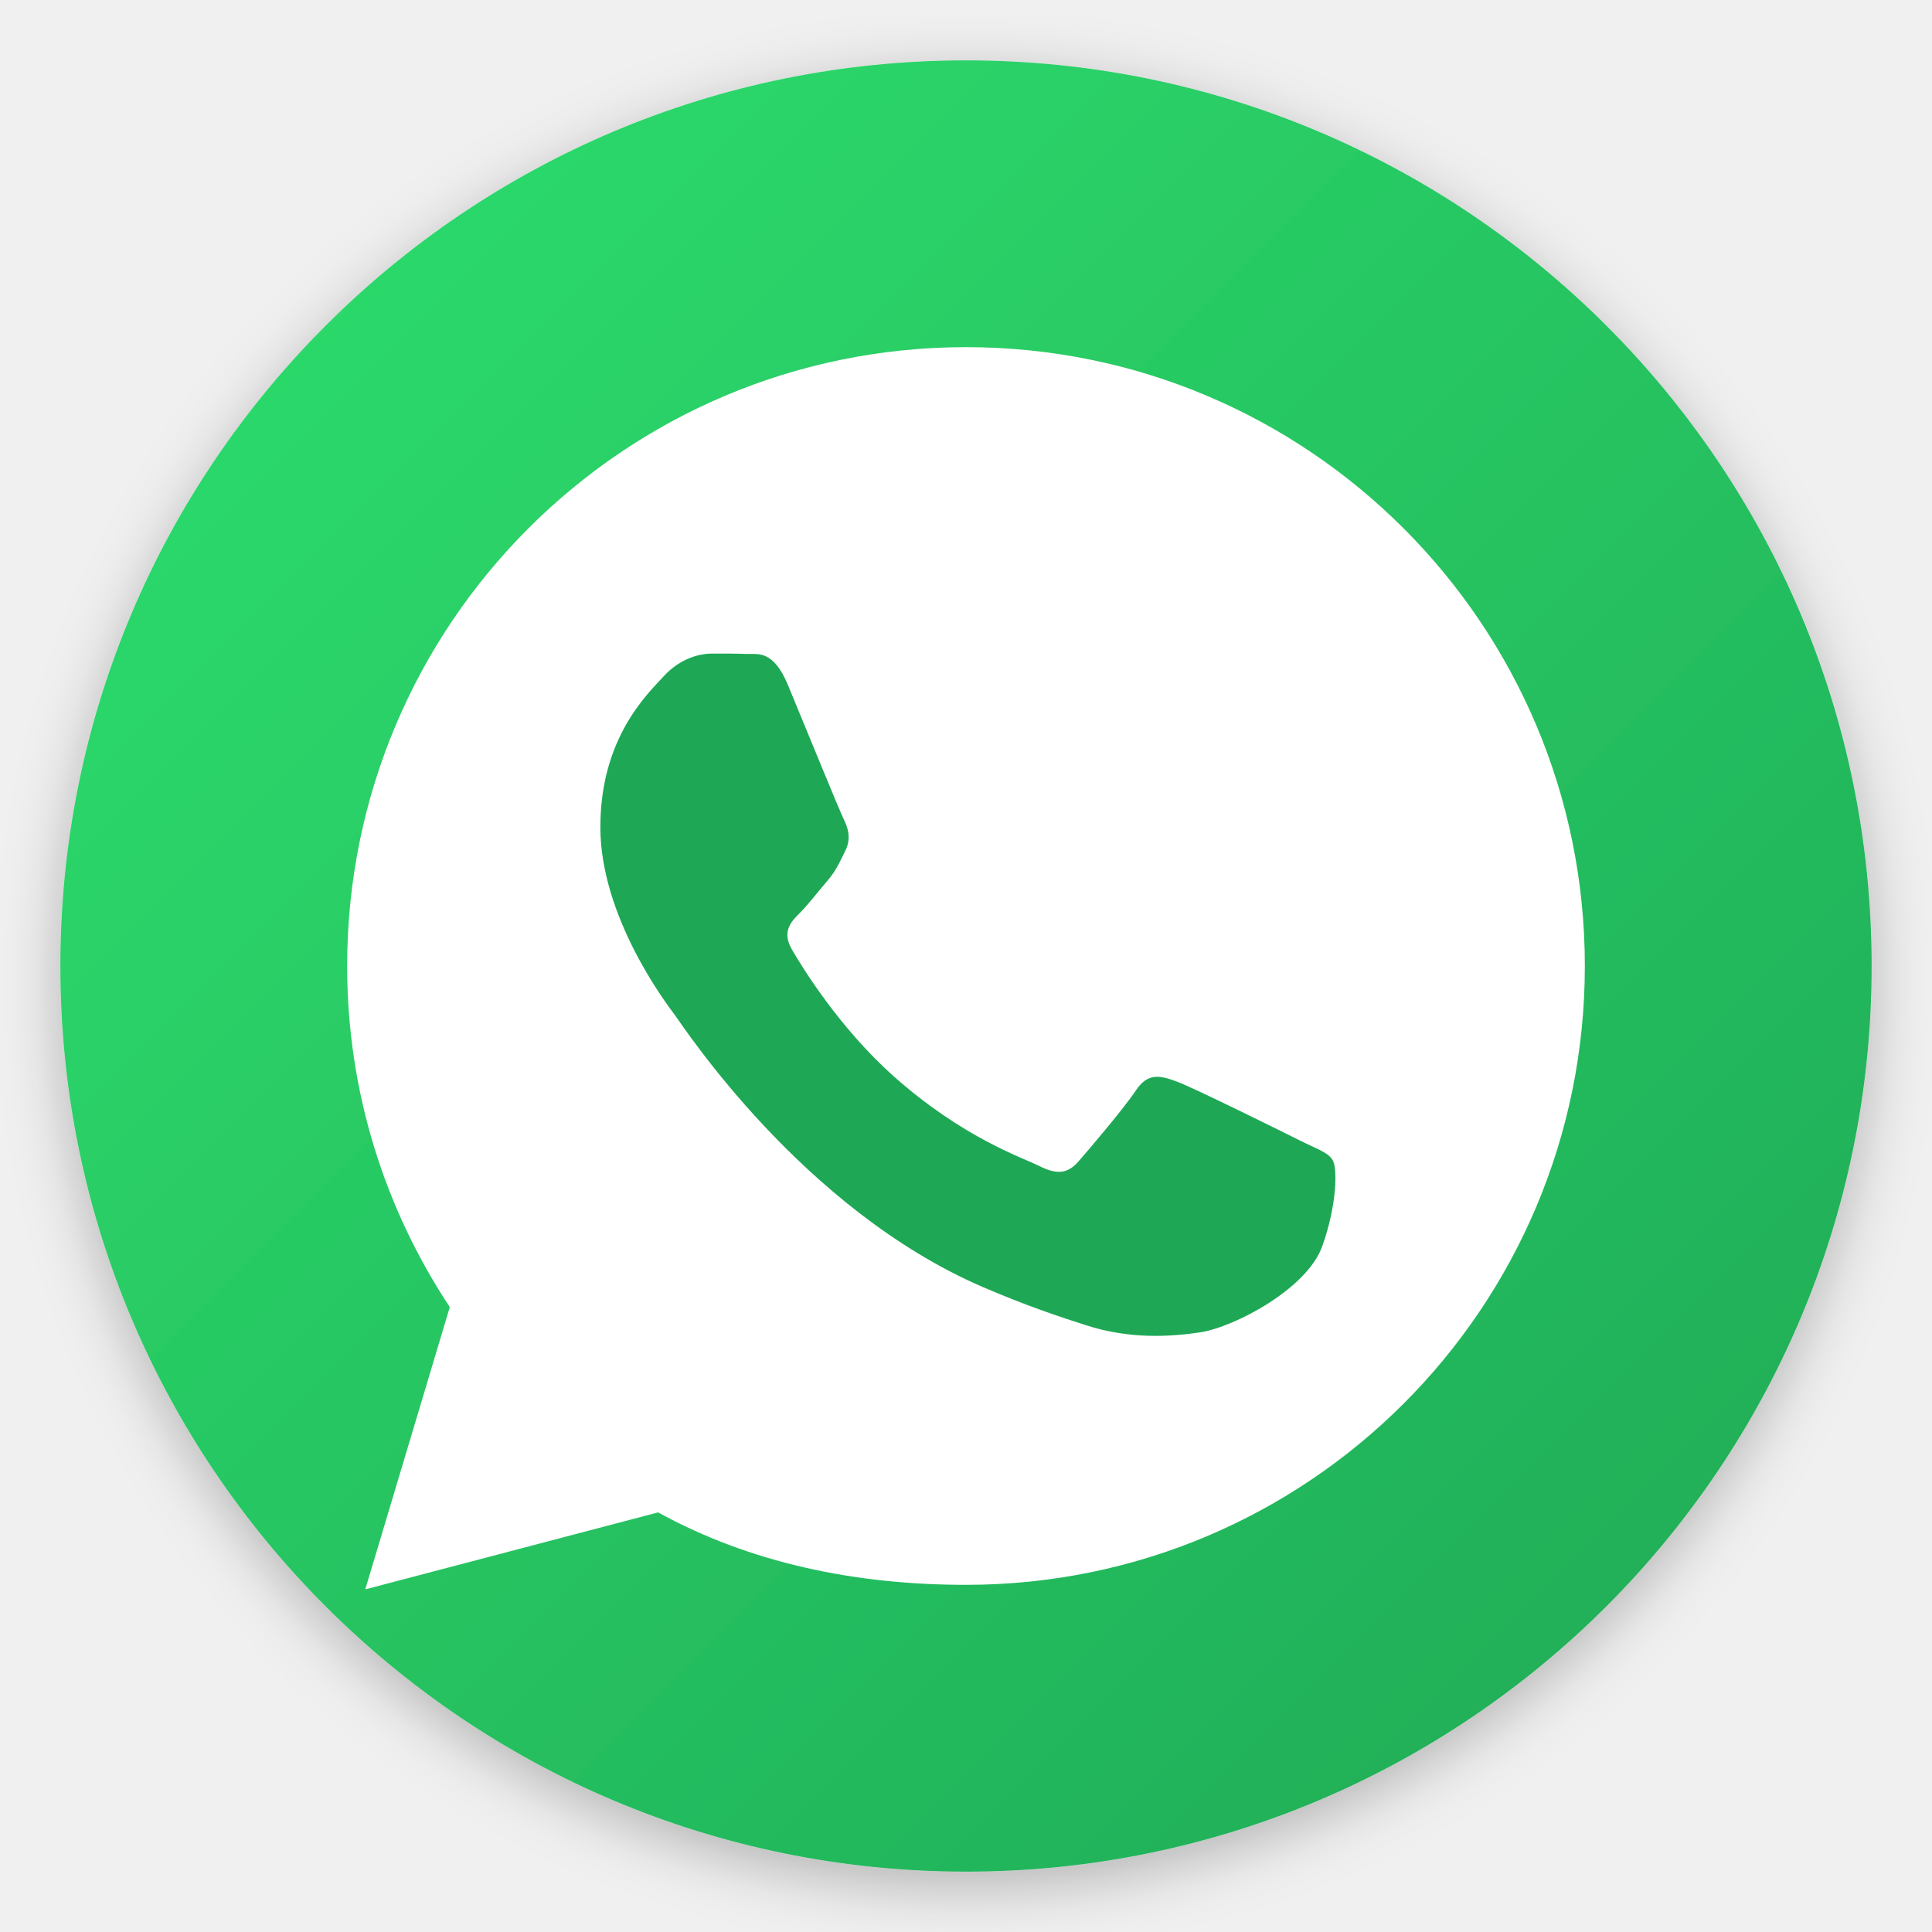
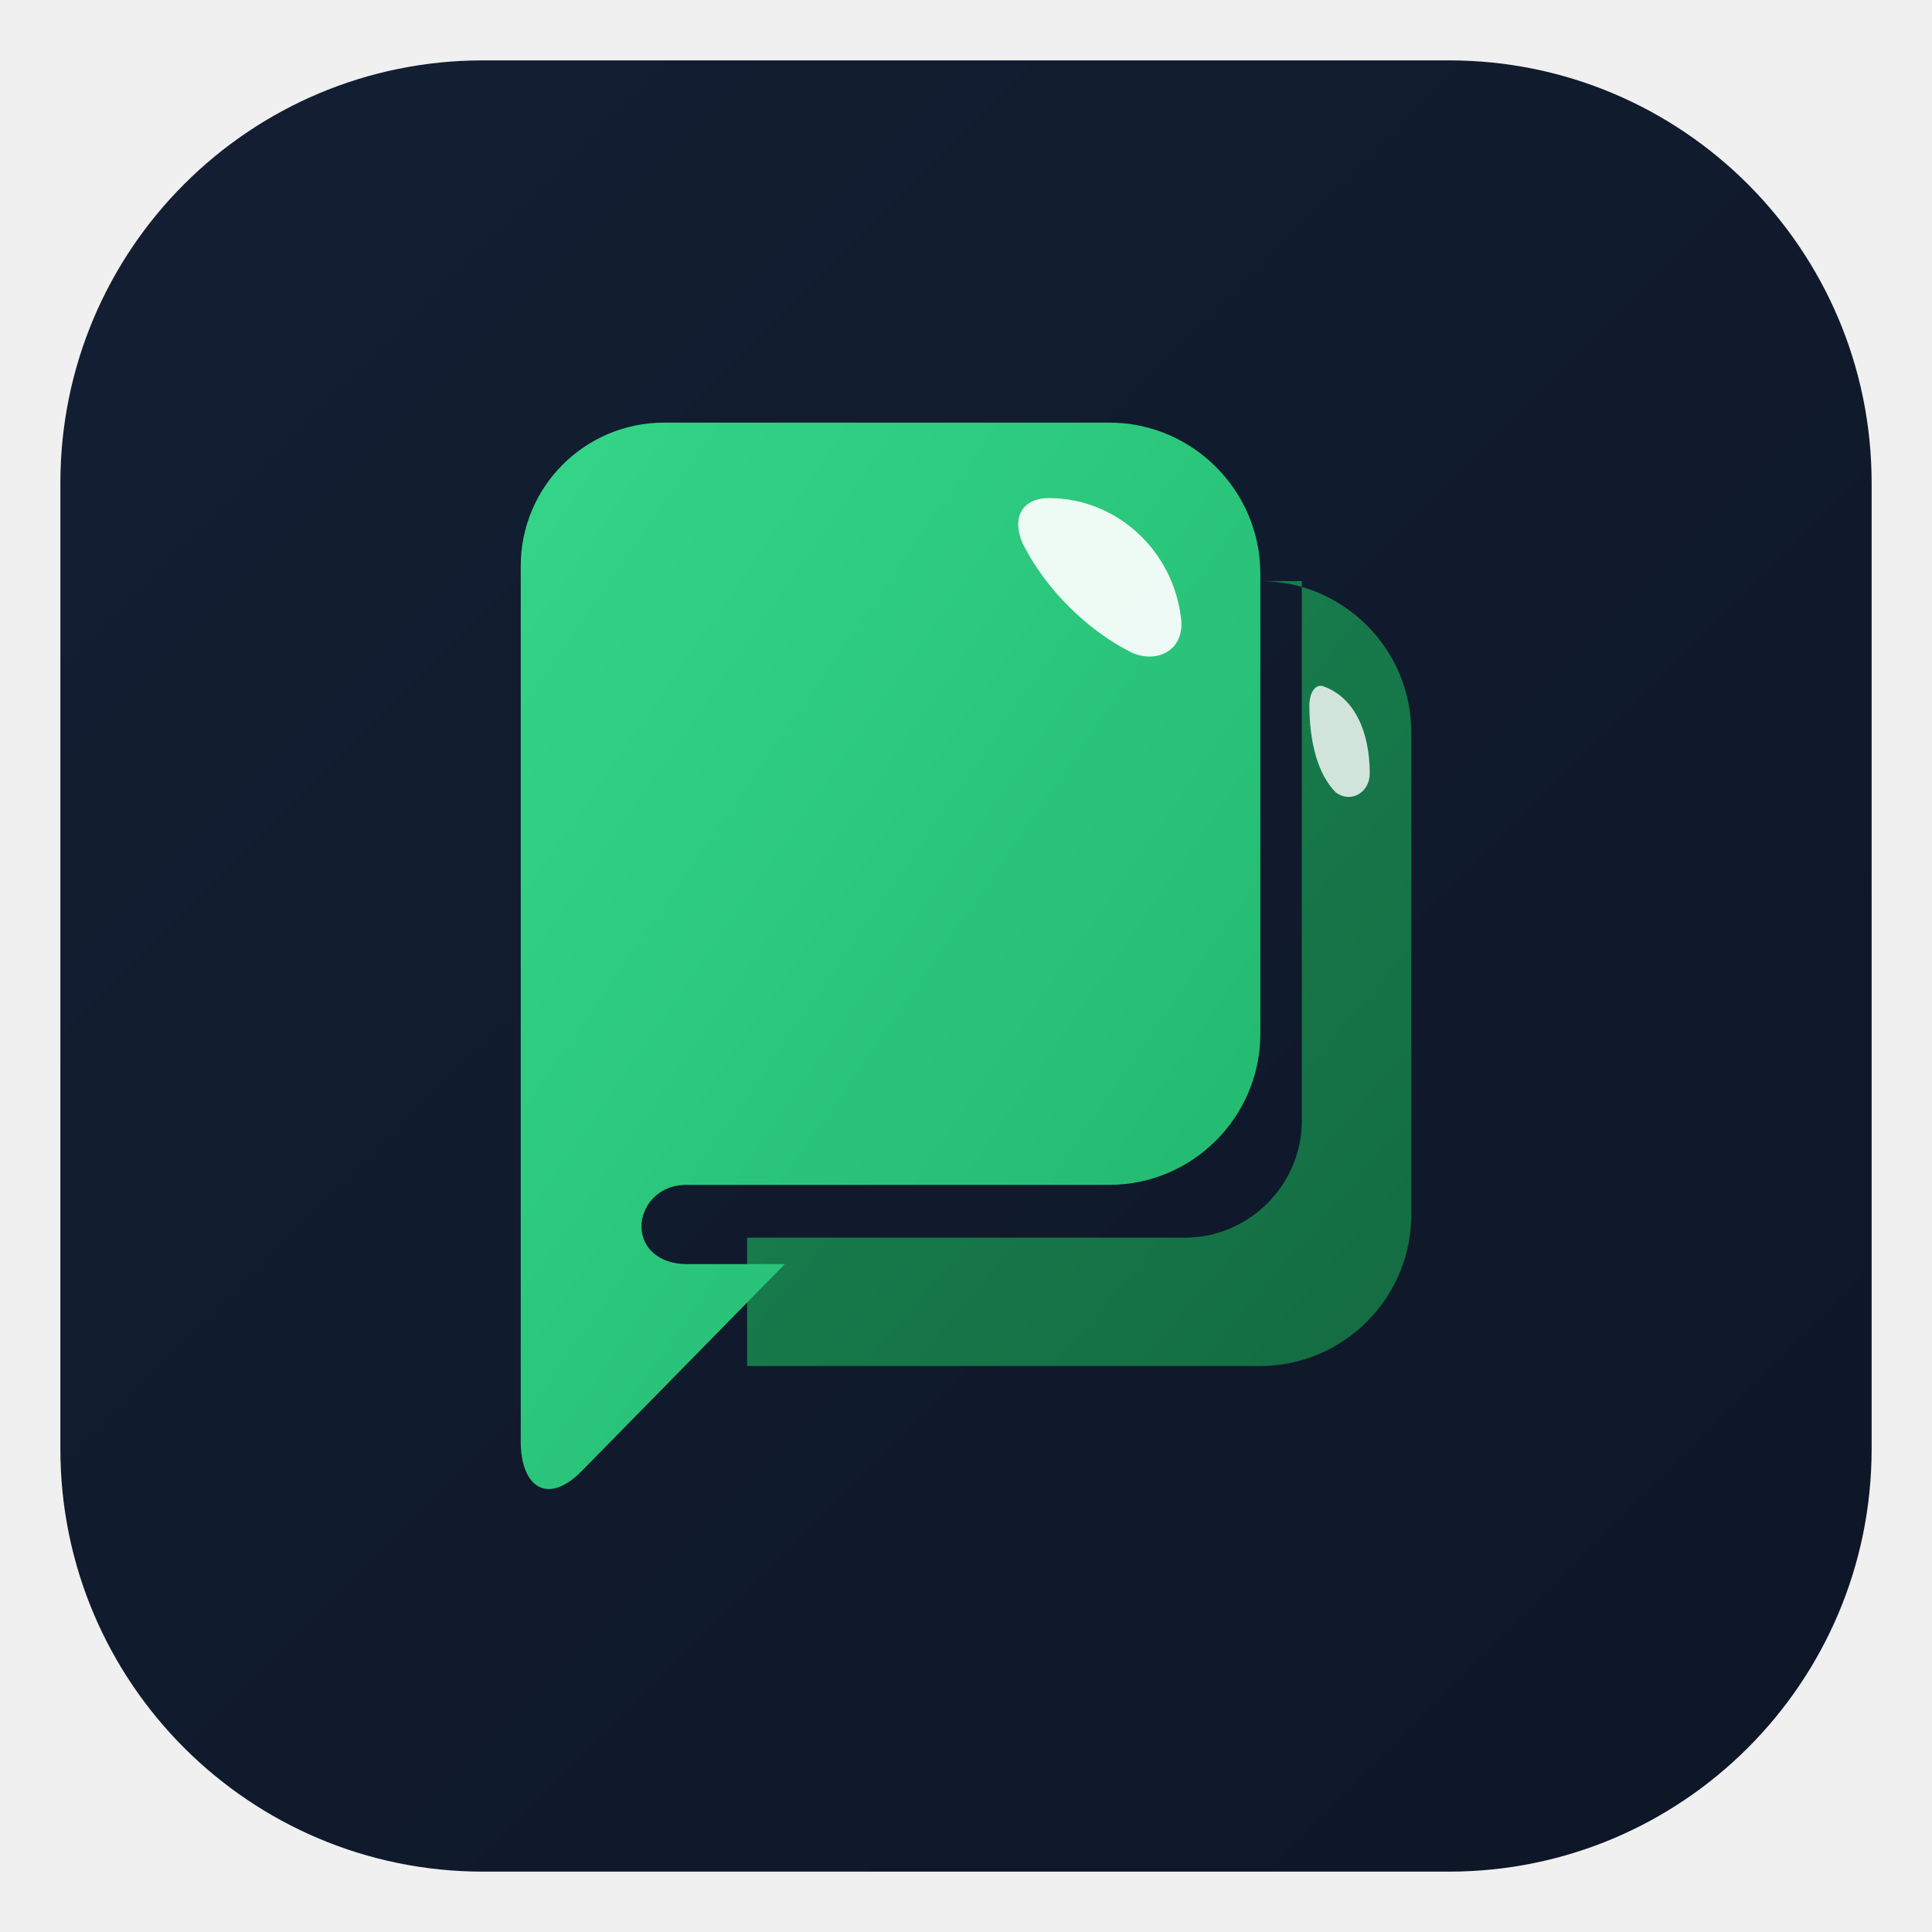
<svg xmlns="http://www.w3.org/2000/svg" viewBox="0 0 512 512" width="512" height="512">
  <defs>
-     <linearGradient id="waGrad" x1="0%" y1="0%" x2="100%" y2="100%">
-       <stop offset="0%" stop-color="#2fe06e" />
-       <stop offset="100%" stop-color="#1ea855" />
+     <linearGradient id="folioemerald_bg" x1="0%" y1="0%" x2="100%" y2="100%">
+       <stop offset="0%" stop-color="#131f33" />
+       <stop offset="100%" stop-color="#0d1626" />
    </linearGradient>
-     <filter id="shadow" x="-10%" y="-10%" width="120%" height="120%">
-       <feDropShadow dx="0" dy="4" stdDeviation="8" flood-opacity="0.25" />
-     </filter>
+     <linearGradient id="folioemerald_front" x1="0%" y1="0%" x2="100%" y2="100%">
+       <stop offset="0%" stop-color="#34d689" />
+       <stop offset="100%" stop-color="#20b56d" />
+     </linearGradient>
+     <linearGradient id="folioemerald_back" x1="0%" y1="0%" x2="100%" y2="100%">
+       <stop offset="0%" stop-color="#1b8753" />
+       <stop offset="100%" stop-color="#136b42" />
+     </linearGradient>
  </defs>
-   <circle cx="256" cy="256" r="240" fill="url(#waGrad)" filter="url(#shadow)" />
-   <path fill="#ffffff" fill-rule="evenodd" d="M256,92 C165.4,92 92,165.4 92,256 C92,289.4 102,320.4 119.2,346.4 L96.8,421.2 L174.4,400.8 C198.8,414.2 226.6,420 256,420 C346.6,420 420,346.6 420,256 C420,165.4 346.6,92 256,92 Z" />
-   <path fill="#1ea855" d="M344.4,302.2 C339.6,299.8 316.2,288.2 311.8,286.6 C307.4,285 304.2,284.2 301,289 C297.8,293.8 288.6,304.6 285.8,307.8 C283,311 280.2,311.4 275.4,309 C270.6,306.6 255.1,301.5 236.7,285.1 C222.4,272.3 212.7,256.5 209.9,251.7 C207.1,246.9 209.6,244.3 212,241.9 C214.2,239.7 216.8,236.3 219.2,233.5 C221.6,230.7 222.4,228.7 224,225.5 C225.6,222.3 224.8,219.5 223.6,217.1 C222.4,214.7 212.8,191.1 208.8,181.5 C204.9,172.2 200.9,173.4 197.9,173.3 C195.1,173.2 191.9,173.2 188.7,173.2 C185.5,173.2 180.3,174.4 175.9,179.2 C171.5,184 159.1,195.6 159.1,219.2 C159.1,242.8 176.3,265.6 178.7,268.8 C181.1,272 212.5,320.4 260.5,341.1 C271.9,346 280.9,349 287.8,351.2 C299.3,354.9 309.7,354.3 318,353.1 C327.2,351.7 346.4,341.5 350.4,330.3 C354.4,319.1 354.4,309.5 353.2,307.5 C352,305.4 349.2,304.6 344.4,302.2 Z" />
+   <rect x="16" y="16" width="480" height="480" rx="112" fill="url(#folioemerald_bg)" />
+   <path d="M216,154 L334,154 C356,154 374,172 374,194 L374,322 C374,344 356,362 334,362 L198,362 L198,328 L314,328 C331,328 345,314 345,297 L345,154 Z" fill="url(#folioemerald_back)" />
+   <path d="M351,182 C359,185 363,194 363,205 C363,210 358,213 354,210 C349,205 347,196 347,187 C347,183 349,181 351,182 Z" fill="#ffffff" opacity="0.8" />
+   <path d="M176,112 L294,112 C316,112 334,130 334,152 L334,274 C334,296 316,314 294,314 L182,314 C174,314 170,320 170,325 C170,331 175,335 182,335 L208,335 L154,390 C145,399 138,394 138,382 L138,150 C138,129 155,112 176,112 Z" fill="url(#folioemerald_front)" />
+   <path d="M278,132 C296,132 311,146 313,164 C314,172 307,176 300,173 C288,167 277,156 271,144 C268,137 271,132 278,132 Z" fill="#ffffff" opacity="0.92" />
</svg>
